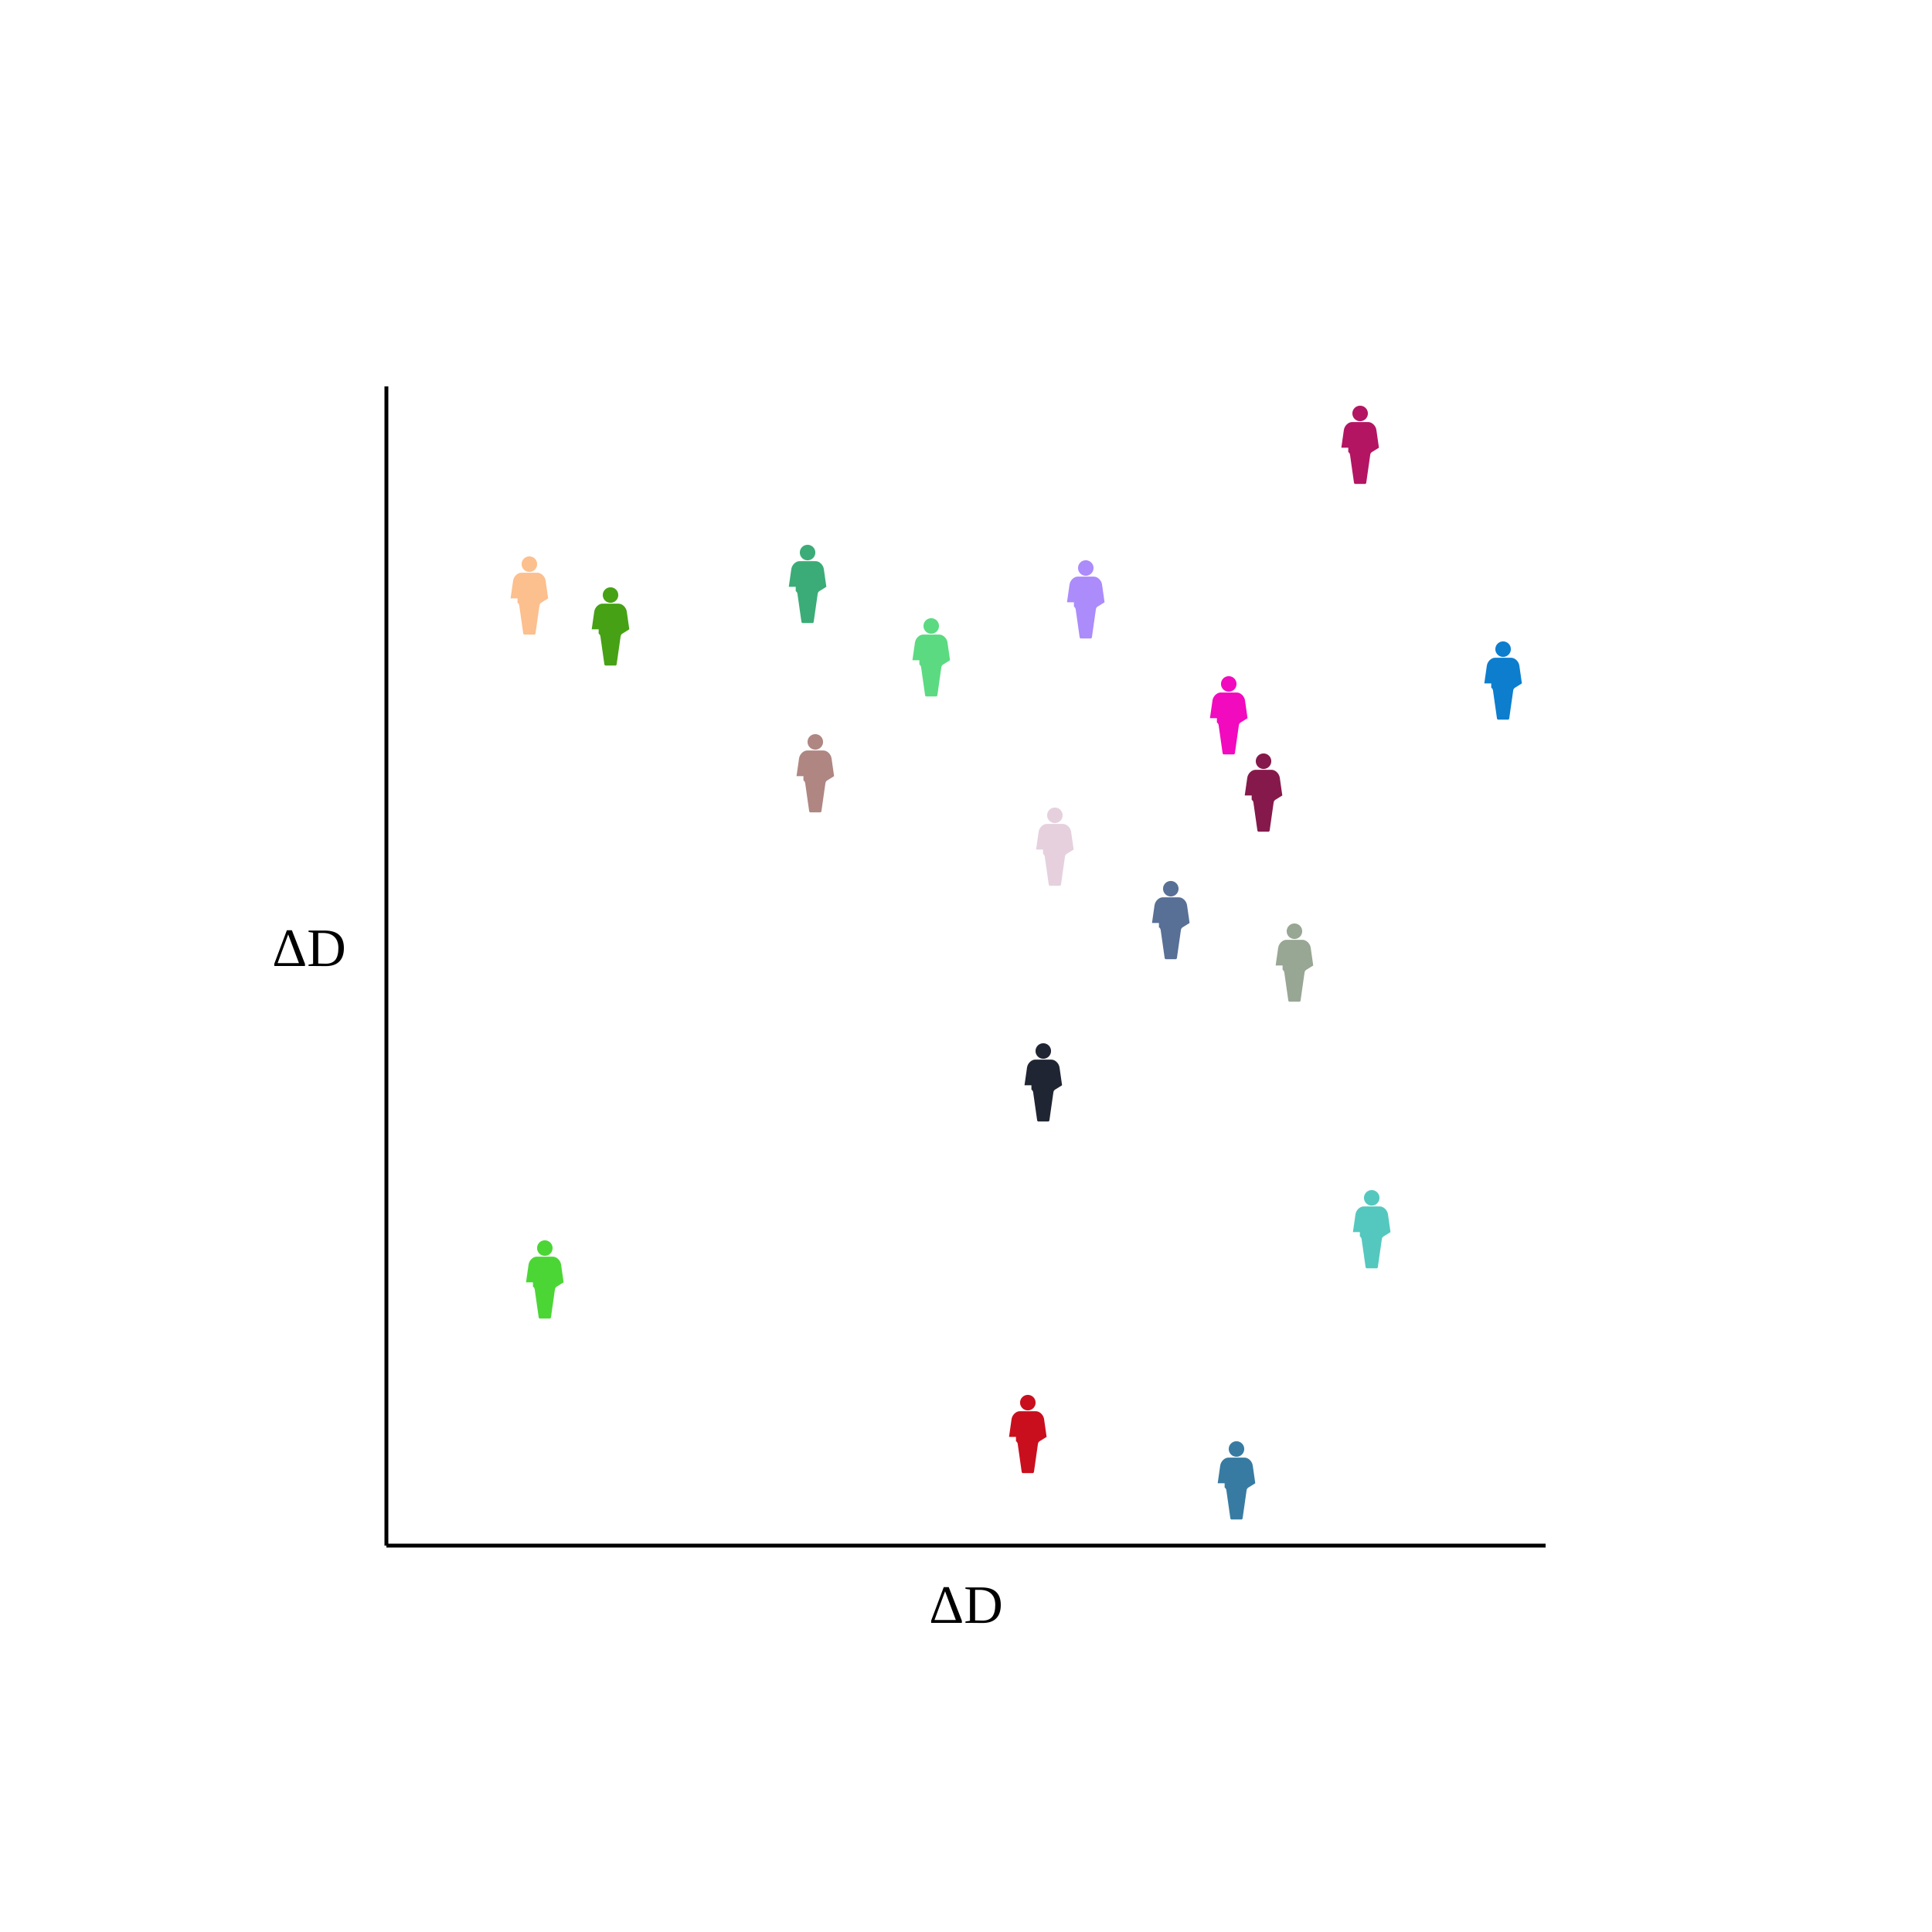
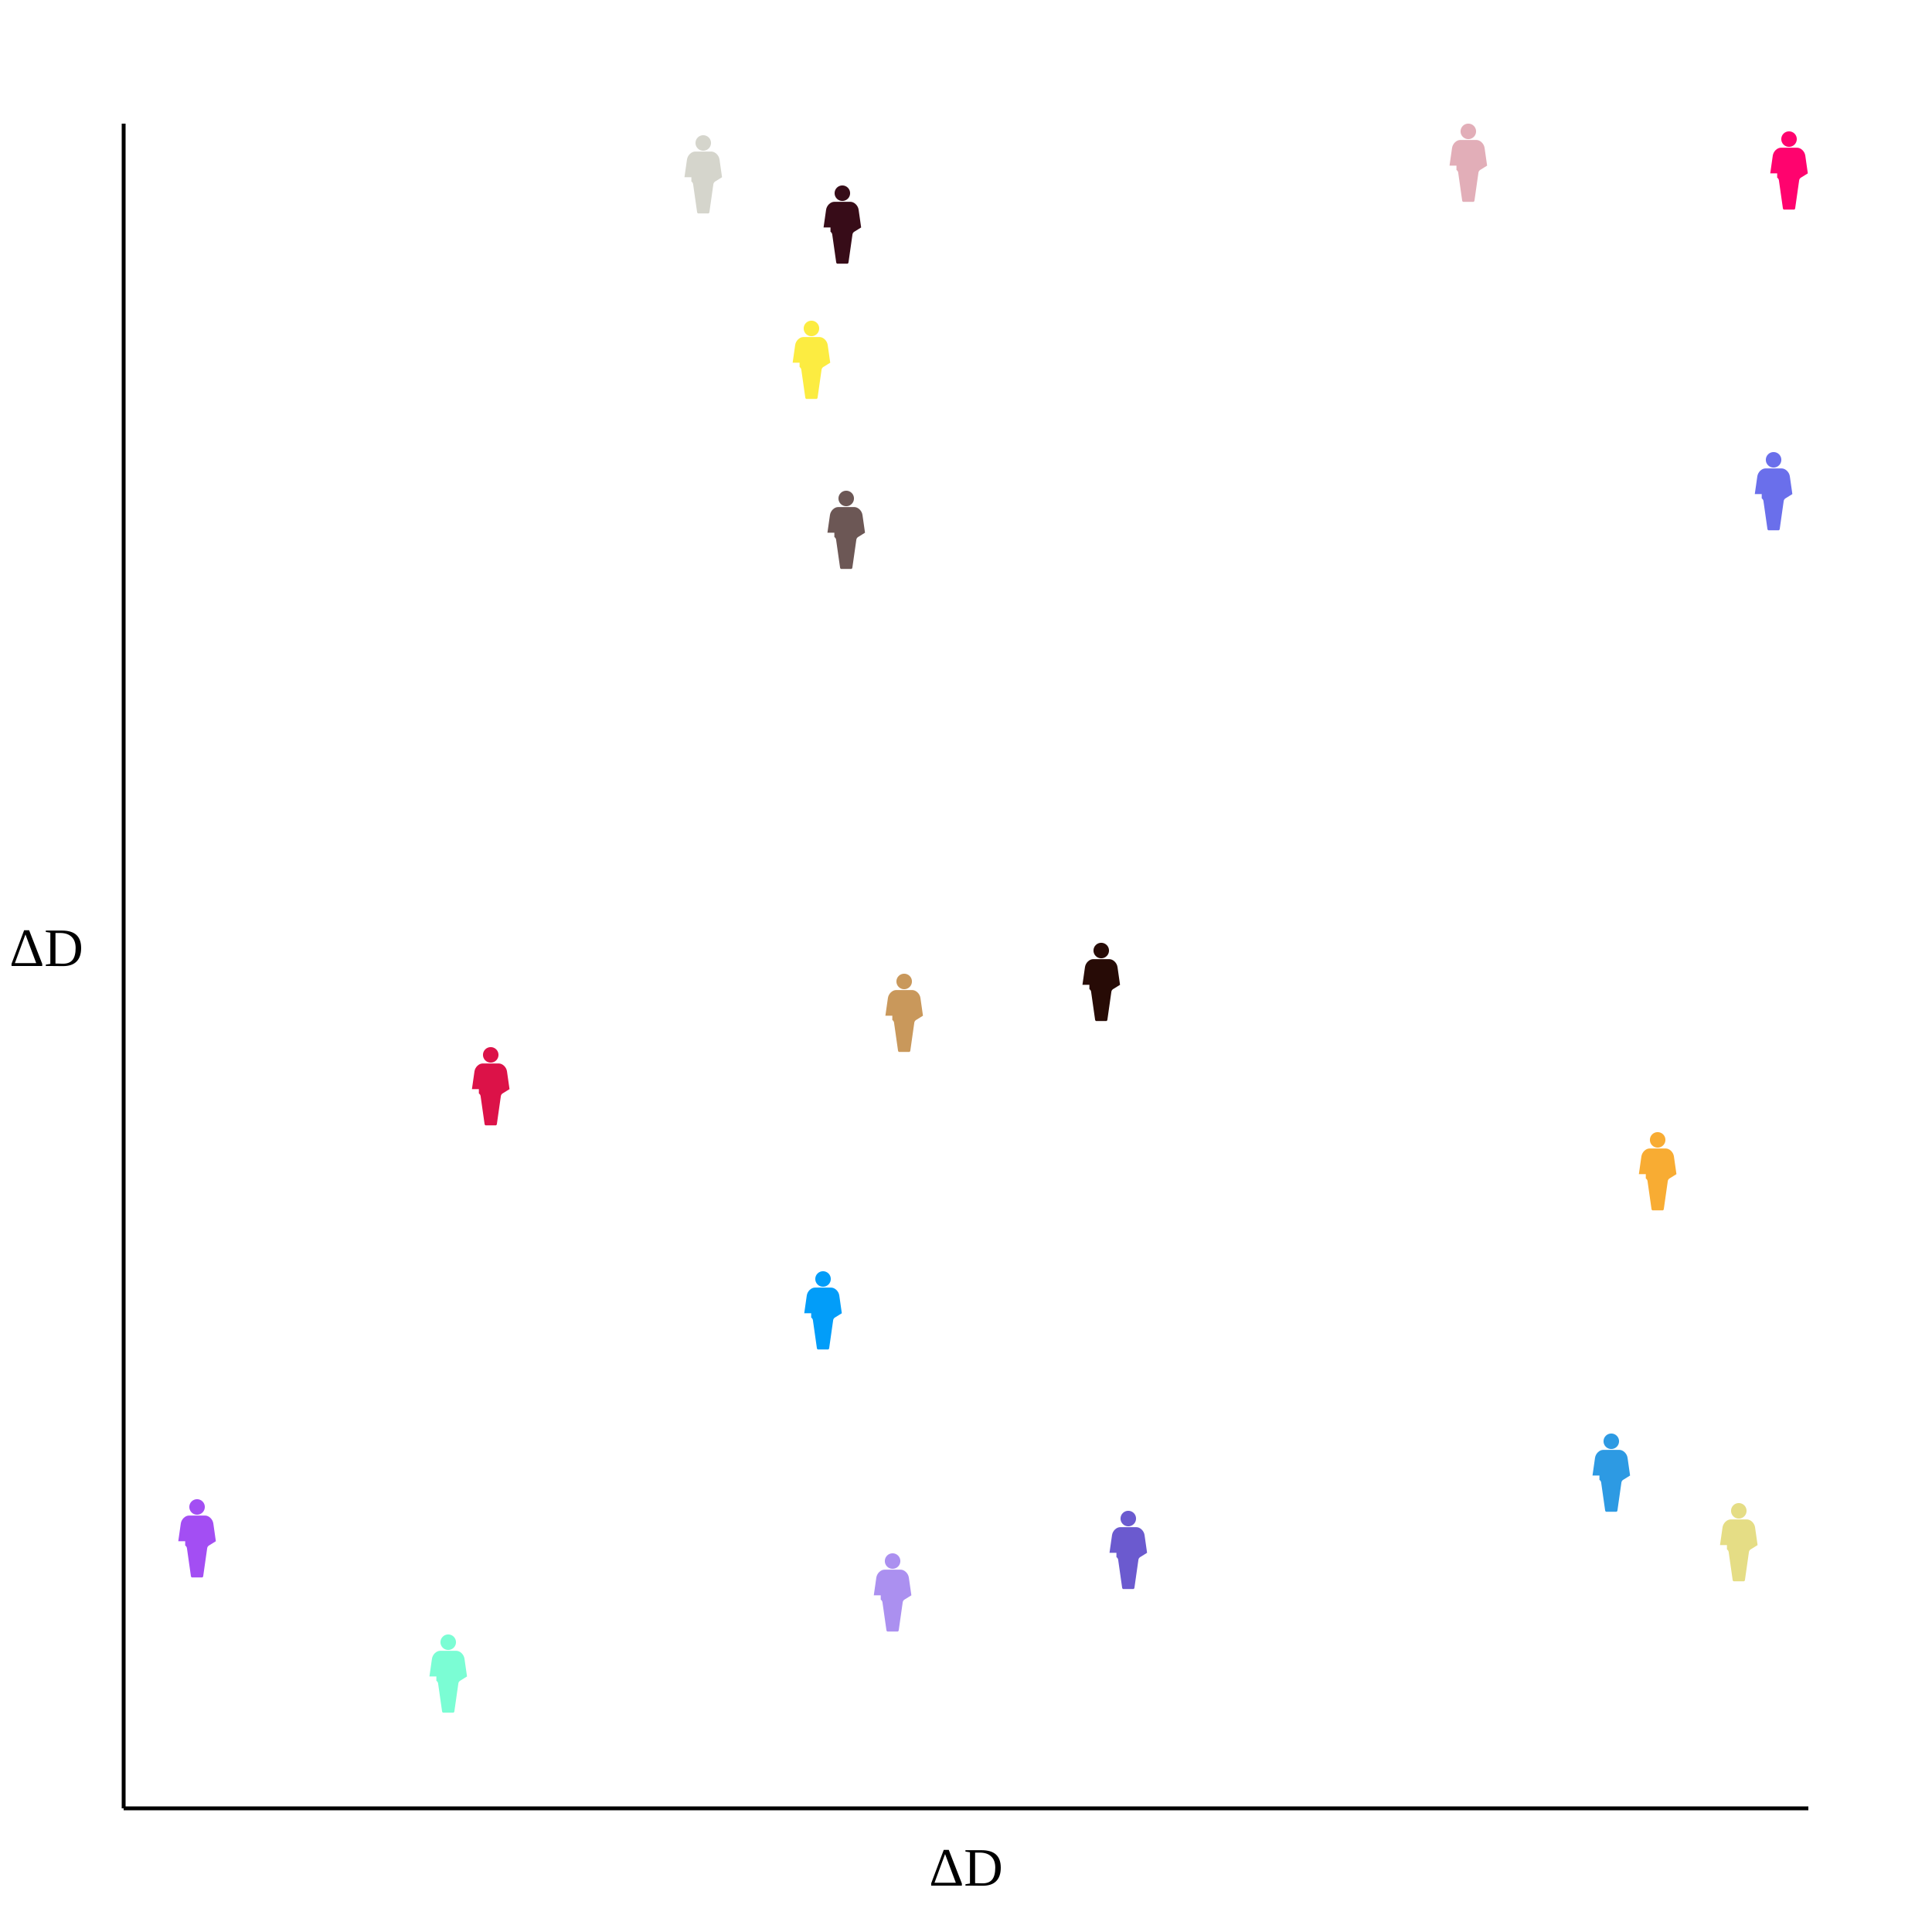
<svg xmlns="http://www.w3.org/2000/svg" baseProfile="full" height="500" version="1.1" width="500">
  <defs />
-   <line stroke="black" stroke-width="1" x1="100" x2="400" y1="400" y2="400" />
-   <line stroke="black" stroke-width="1" x1="100" x2="100" y1="400" y2="100" />
-   <text fill="black" font-size="14" text-anchor="middle" x="250.0" y="420">ΔD</text>
-   <text fill="black" font-size="14" text-anchor="middle" x="80" y="250.0">ΔD</text>
-   <g fill="rgb(88, 111, 150)" transform="translate(288.2963,223.0) scale(0.1)">
+   <line stroke="black" stroke-width="1" x1="32" x2="468" y1="468" y2="468" />
+   <line stroke="black" stroke-width="1" x1="32" x2="32" y1="468" y2="32" />
+   <text fill="black" font-size="14" text-anchor="middle" x="250.0" y="488">ΔD</text>
+   <text fill="black" font-size="14" text-anchor="middle" x="12" y="250.0">ΔD</text>
+   <g fill="rgb(226, 174, 184)" transform="translate(365.2963,27.0) scale(0.1)">
    <circle cx="147.037" cy="70.0" r="20.104" />
    <path d="M98.402,158.679 L104.963,112.661 C106.644,101.598 116.398,92.253 126.261,92.253 L167.816,92.253 C177.678,92.253 187.431,101.599 189.099,112.573 L195.672,158.678 L177.719,169.823 C175.284,171.335 173.645,173.846 173.241,176.681 L162.941,249.059 C162.936,249.096 162.93,249.134 162.925,249.171 C162.682,251.034 161.026,252.397 160.255,252.397 L133.818,252.397 C133.047,252.397 131.39,251.035 131.147,249.171 C131.142,249.134 131.136,249.096 131.131,249.059 L120.829,176.681 C120.426,173.845 118.786,171.334 116.352,169.823 V158.679 Z" />
  </g>
-   <g fill="rgb(59, 172, 119)" transform="translate(194.2963,136.0) scale(0.1)">
+   <g fill="rgb(39, 11, 6)" transform="translate(270.2963,239.0) scale(0.1)">
    <circle cx="147.037" cy="70.0" r="20.104" />
    <path d="M98.402,158.679 L104.963,112.661 C106.644,101.598 116.398,92.253 126.261,92.253 L167.816,92.253 C177.678,92.253 187.431,101.599 189.099,112.573 L195.672,158.678 L177.719,169.823 C175.284,171.335 173.645,173.846 173.241,176.681 L162.941,249.059 C162.936,249.096 162.93,249.134 162.925,249.171 C162.682,251.034 161.026,252.397 160.255,252.397 L133.818,252.397 C133.047,252.397 131.39,251.035 131.147,249.171 C131.142,249.134 131.136,249.096 131.131,249.059 L120.829,176.681 C120.426,173.845 118.786,171.334 116.352,169.823 V158.679 Z" />
  </g>
-   <g fill="rgb(84, 200, 191)" transform="translate(340.2963,303.0) scale(0.1)">
+   <g fill="rgb(252, 236, 65)" transform="translate(195.2963,78.0) scale(0.1)">
    <circle cx="147.037" cy="70.0" r="20.104" />
    <path d="M98.402,158.679 L104.963,112.661 C106.644,101.598 116.398,92.253 126.261,92.253 L167.816,92.253 C177.678,92.253 187.431,101.599 189.099,112.573 L195.672,158.678 L177.719,169.823 C175.284,171.335 173.645,173.846 173.241,176.681 L162.941,249.059 C162.936,249.096 162.93,249.134 162.925,249.171 C162.682,251.034 161.026,252.397 160.255,252.397 L133.818,252.397 C133.047,252.397 131.39,251.035 131.147,249.171 C131.142,249.134 131.136,249.096 131.131,249.059 L120.829,176.681 C120.426,173.845 118.786,171.334 116.352,169.823 V158.679 Z" />
  </g>
-   <g fill="rgb(56, 123, 162)" transform="translate(305.2963,368.0) scale(0.1)">
+   <g fill="rgb(123, 253, 212)" transform="translate(101.2963,418.0) scale(0.1)">
    <circle cx="147.037" cy="70.0" r="20.104" />
    <path d="M98.402,158.679 L104.963,112.661 C106.644,101.598 116.398,92.253 126.261,92.253 L167.816,92.253 C177.678,92.253 187.431,101.599 189.099,112.573 L195.672,158.678 L177.719,169.823 C175.284,171.335 173.645,173.846 173.241,176.681 L162.941,249.059 C162.936,249.096 162.93,249.134 162.925,249.171 C162.682,251.034 161.026,252.397 160.255,252.397 L133.818,252.397 C133.047,252.397 131.39,251.035 131.147,249.171 C131.142,249.134 131.136,249.096 131.131,249.059 L120.829,176.681 C120.426,173.845 118.786,171.334 116.352,169.823 V158.679 Z" />
  </g>
-   <g fill="rgb(12, 126, 205)" transform="translate(374.2963,161.0) scale(0.1)">
+   <g fill="rgb(107, 90, 207)" transform="translate(277.2963,386.0) scale(0.1)">
    <circle cx="147.037" cy="70.0" r="20.104" />
    <path d="M98.402,158.679 L104.963,112.661 C106.644,101.598 116.398,92.253 126.261,92.253 L167.816,92.253 C177.678,92.253 187.431,101.599 189.099,112.573 L195.672,158.678 L177.719,169.823 C175.284,171.335 173.645,173.846 173.241,176.681 L162.941,249.059 C162.936,249.096 162.93,249.134 162.925,249.171 C162.682,251.034 161.026,252.397 160.255,252.397 L133.818,252.397 C133.047,252.397 131.39,251.035 131.147,249.171 C131.142,249.134 131.136,249.096 131.131,249.059 L120.829,176.681 C120.426,173.845 118.786,171.334 116.352,169.823 V158.679 Z" />
  </g>
-   <g fill="rgb(32, 37, 51)" transform="translate(255.2963,265.0) scale(0.1)">
+   <g fill="rgb(108, 87, 85)" transform="translate(204.2963,122.0) scale(0.1)">
    <circle cx="147.037" cy="70.0" r="20.104" />
    <path d="M98.402,158.679 L104.963,112.661 C106.644,101.598 116.398,92.253 126.261,92.253 L167.816,92.253 C177.678,92.253 187.431,101.599 189.099,112.573 L195.672,158.678 L177.719,169.823 C175.284,171.335 173.645,173.846 173.241,176.681 L162.941,249.059 C162.936,249.096 162.93,249.134 162.925,249.171 C162.682,251.034 161.026,252.397 160.255,252.397 L133.818,252.397 C133.047,252.397 131.39,251.035 131.147,249.171 C131.142,249.134 131.136,249.096 131.131,249.059 L120.829,176.681 C120.426,173.845 118.786,171.334 116.352,169.823 V158.679 Z" />
  </g>
-   <g fill="rgb(91, 218, 130)" transform="translate(226.2963,155.0) scale(0.1)">
+   <g fill="rgb(201, 152, 91)" transform="translate(219.2963,247.0) scale(0.1)">
    <circle cx="147.037" cy="70.0" r="20.104" />
    <path d="M98.402,158.679 L104.963,112.661 C106.644,101.598 116.398,92.253 126.261,92.253 L167.816,92.253 C177.678,92.253 187.431,101.599 189.099,112.573 L195.672,158.678 L177.719,169.823 C175.284,171.335 173.645,173.846 173.241,176.681 L162.941,249.059 C162.936,249.096 162.93,249.134 162.925,249.171 C162.682,251.034 161.026,252.397 160.255,252.397 L133.818,252.397 C133.047,252.397 131.39,251.035 131.147,249.171 C131.142,249.134 131.136,249.096 131.131,249.059 L120.829,176.681 C120.426,173.845 118.786,171.334 116.352,169.823 V158.679 Z" />
  </g>
-   <g fill="rgb(71, 161, 21)" transform="translate(143.2963,147.0) scale(0.1)">
+   <g fill="rgb(255, 3, 110)" transform="translate(448.2963,29.0) scale(0.1)">
    <circle cx="147.037" cy="70.0" r="20.104" />
    <path d="M98.402,158.679 L104.963,112.661 C106.644,101.598 116.398,92.253 126.261,92.253 L167.816,92.253 C177.678,92.253 187.431,101.599 189.099,112.573 L195.672,158.678 L177.719,169.823 C175.284,171.335 173.645,173.846 173.241,176.681 L162.941,249.059 C162.936,249.096 162.93,249.134 162.925,249.171 C162.682,251.034 161.026,252.397 160.255,252.397 L133.818,252.397 C133.047,252.397 131.39,251.035 131.147,249.171 C131.142,249.134 131.136,249.096 131.131,249.059 L120.829,176.681 C120.426,173.845 118.786,171.334 116.352,169.823 V158.679 Z" />
  </g>
-   <g fill="rgb(75, 214, 54)" transform="translate(126.2963,316.0) scale(0.1)">
+   <g fill="rgb(55, 12, 24)" transform="translate(203.2963,43.0) scale(0.1)">
    <circle cx="147.037" cy="70.0" r="20.104" />
    <path d="M98.402,158.679 L104.963,112.661 C106.644,101.598 116.398,92.253 126.261,92.253 L167.816,92.253 C177.678,92.253 187.431,101.599 189.099,112.573 L195.672,158.678 L177.719,169.823 C175.284,171.335 173.645,173.846 173.241,176.681 L162.941,249.059 C162.936,249.096 162.93,249.134 162.925,249.171 C162.682,251.034 161.026,252.397 160.255,252.397 L133.818,252.397 C133.047,252.397 131.39,251.035 131.147,249.171 C131.142,249.134 131.136,249.096 131.131,249.059 L120.829,176.681 C120.426,173.845 118.786,171.334 116.352,169.823 V158.679 Z" />
  </g>
-   <g fill="rgb(179, 21, 99)" transform="translate(337.2963,100.0) scale(0.1)">
+   <g fill="rgb(106, 111, 235)" transform="translate(444.2963,112.0) scale(0.1)">
    <circle cx="147.037" cy="70.0" r="20.104" />
    <path d="M98.402,158.679 L104.963,112.661 C106.644,101.598 116.398,92.253 126.261,92.253 L167.816,92.253 C177.678,92.253 187.431,101.599 189.099,112.573 L195.672,158.678 L177.719,169.823 C175.284,171.335 173.645,173.846 173.241,176.681 L162.941,249.059 C162.936,249.096 162.93,249.134 162.925,249.171 C162.682,251.034 161.026,252.397 160.255,252.397 L133.818,252.397 C133.047,252.397 131.39,251.035 131.147,249.171 C131.142,249.134 131.136,249.096 131.131,249.059 L120.829,176.681 C120.426,173.845 118.786,171.334 116.352,169.823 V158.679 Z" />
  </g>
-   <g fill="rgb(201, 15, 29)" transform="translate(251.2963,356.0) scale(0.1)">
+   <g fill="rgb(229, 221, 133)" transform="translate(435.2963,384.0) scale(0.1)">
    <circle cx="147.037" cy="70.0" r="20.104" />
    <path d="M98.402,158.679 L104.963,112.661 C106.644,101.598 116.398,92.253 126.261,92.253 L167.816,92.253 C177.678,92.253 187.431,101.599 189.099,112.573 L195.672,158.678 L177.719,169.823 C175.284,171.335 173.645,173.846 173.241,176.681 L162.941,249.059 C162.936,249.096 162.93,249.134 162.925,249.171 C162.682,251.034 161.026,252.397 160.255,252.397 L133.818,252.397 C133.047,252.397 131.39,251.035 131.147,249.171 C131.142,249.134 131.136,249.096 131.131,249.059 L120.829,176.681 C120.426,173.845 118.786,171.334 116.352,169.823 V158.679 Z" />
  </g>
-   <g fill="rgb(242, 10, 190)" transform="translate(303.2963,170.0) scale(0.1)">
+   <g fill="rgb(220, 18, 72)" transform="translate(112.2963,266.0) scale(0.1)">
    <circle cx="147.037" cy="70.0" r="20.104" />
    <path d="M98.402,158.679 L104.963,112.661 C106.644,101.598 116.398,92.253 126.261,92.253 L167.816,92.253 C177.678,92.253 187.431,101.599 189.099,112.573 L195.672,158.678 L177.719,169.823 C175.284,171.335 173.645,173.846 173.241,176.681 L162.941,249.059 C162.936,249.096 162.93,249.134 162.925,249.171 C162.682,251.034 161.026,252.397 160.255,252.397 L133.818,252.397 C133.047,252.397 131.39,251.035 131.147,249.171 C131.142,249.134 131.136,249.096 131.131,249.059 L120.829,176.681 C120.426,173.845 118.786,171.334 116.352,169.823 V158.679 Z" />
  </g>
-   <g fill="rgb(175, 134, 129)" transform="translate(196.2963,185.0) scale(0.1)">
+   <g fill="rgb(163, 78, 243)" transform="translate(36.2963,383.0) scale(0.1)">
    <circle cx="147.037" cy="70.0" r="20.104" />
    <path d="M98.402,158.679 L104.963,112.661 C106.644,101.598 116.398,92.253 126.261,92.253 L167.816,92.253 C177.678,92.253 187.431,101.599 189.099,112.573 L195.672,158.678 L177.719,169.823 C175.284,171.335 173.645,173.846 173.241,176.681 L162.941,249.059 C162.936,249.096 162.93,249.134 162.925,249.171 C162.682,251.034 161.026,252.397 160.255,252.397 L133.818,252.397 C133.047,252.397 131.39,251.035 131.147,249.171 C131.142,249.134 131.136,249.096 131.131,249.059 L120.829,176.681 C120.426,173.845 118.786,171.334 116.352,169.823 V158.679 Z" />
  </g>
-   <g fill="rgb(152, 166, 148)" transform="translate(320.2963,234.0) scale(0.1)">
+   <g fill="rgb(2, 157, 249)" transform="translate(198.2963,324.0) scale(0.1)">
    <circle cx="147.037" cy="70.0" r="20.104" />
    <path d="M98.402,158.679 L104.963,112.661 C106.644,101.598 116.398,92.253 126.261,92.253 L167.816,92.253 C177.678,92.253 187.431,101.599 189.099,112.573 L195.672,158.678 L177.719,169.823 C175.284,171.335 173.645,173.846 173.241,176.681 L162.941,249.059 C162.936,249.096 162.93,249.134 162.925,249.171 C162.682,251.034 161.026,252.397 160.255,252.397 L133.818,252.397 C133.047,252.397 131.39,251.035 131.147,249.171 C131.142,249.134 131.136,249.096 131.131,249.059 L120.829,176.681 C120.426,173.845 118.786,171.334 116.352,169.823 V158.679 Z" />
  </g>
-   <g fill="rgb(252, 191, 142)" transform="translate(122.2963,139.0) scale(0.1)">
+   <g fill="rgb(213, 213, 204)" transform="translate(167.2963,30.0) scale(0.1)">
    <circle cx="147.037" cy="70.0" r="20.104" />
    <path d="M98.402,158.679 L104.963,112.661 C106.644,101.598 116.398,92.253 126.261,92.253 L167.816,92.253 C177.678,92.253 187.431,101.599 189.099,112.573 L195.672,158.678 L177.719,169.823 C175.284,171.335 173.645,173.846 173.241,176.681 L162.941,249.059 C162.936,249.096 162.93,249.134 162.925,249.171 C162.682,251.034 161.026,252.397 160.255,252.397 L133.818,252.397 C133.047,252.397 131.39,251.035 131.147,249.171 C131.142,249.134 131.136,249.096 131.131,249.059 L120.829,176.681 C120.426,173.845 118.786,171.334 116.352,169.823 V158.679 Z" />
  </g>
-   <g fill="rgb(133, 25, 76)" transform="translate(312.2963,190.0) scale(0.1)">
+   <g fill="rgb(248, 172, 51)" transform="translate(414.2963,288.0) scale(0.1)">
    <circle cx="147.037" cy="70.0" r="20.104" />
    <path d="M98.402,158.679 L104.963,112.661 C106.644,101.598 116.398,92.253 126.261,92.253 L167.816,92.253 C177.678,92.253 187.431,101.599 189.099,112.573 L195.672,158.678 L177.719,169.823 C175.284,171.335 173.645,173.846 173.241,176.681 L162.941,249.059 C162.936,249.096 162.93,249.134 162.925,249.171 C162.682,251.034 161.026,252.397 160.255,252.397 L133.818,252.397 C133.047,252.397 131.39,251.035 131.147,249.171 C131.142,249.134 131.136,249.096 131.131,249.059 L120.829,176.681 C120.426,173.845 118.786,171.334 116.352,169.823 V158.679 Z" />
  </g>
-   <g fill="rgb(230, 208, 222)" transform="translate(258.2963,204.0) scale(0.1)">
+   <g fill="rgb(171, 144, 240)" transform="translate(216.2963,397.0) scale(0.1)">
    <circle cx="147.037" cy="70.0" r="20.104" />
    <path d="M98.402,158.679 L104.963,112.661 C106.644,101.598 116.398,92.253 126.261,92.253 L167.816,92.253 C177.678,92.253 187.431,101.599 189.099,112.573 L195.672,158.678 L177.719,169.823 C175.284,171.335 173.645,173.846 173.241,176.681 L162.941,249.059 C162.936,249.096 162.93,249.134 162.925,249.171 C162.682,251.034 161.026,252.397 160.255,252.397 L133.818,252.397 C133.047,252.397 131.39,251.035 131.147,249.171 C131.142,249.134 131.136,249.096 131.131,249.059 L120.829,176.681 C120.426,173.845 118.786,171.334 116.352,169.823 V158.679 Z" />
  </g>
-   <g fill="rgb(172, 139, 251)" transform="translate(266.2963,140.0) scale(0.1)">
+   <g fill="rgb(45, 154, 227)" transform="translate(402.2963,366.0) scale(0.1)">
    <circle cx="147.037" cy="70.0" r="20.104" />
    <path d="M98.402,158.679 L104.963,112.661 C106.644,101.598 116.398,92.253 126.261,92.253 L167.816,92.253 C177.678,92.253 187.431,101.599 189.099,112.573 L195.672,158.678 L177.719,169.823 C175.284,171.335 173.645,173.846 173.241,176.681 L162.941,249.059 C162.936,249.096 162.93,249.134 162.925,249.171 C162.682,251.034 161.026,252.397 160.255,252.397 L133.818,252.397 C133.047,252.397 131.39,251.035 131.147,249.171 C131.142,249.134 131.136,249.096 131.131,249.059 L120.829,176.681 C120.426,173.845 118.786,171.334 116.352,169.823 V158.679 Z" />
  </g>
</svg>
